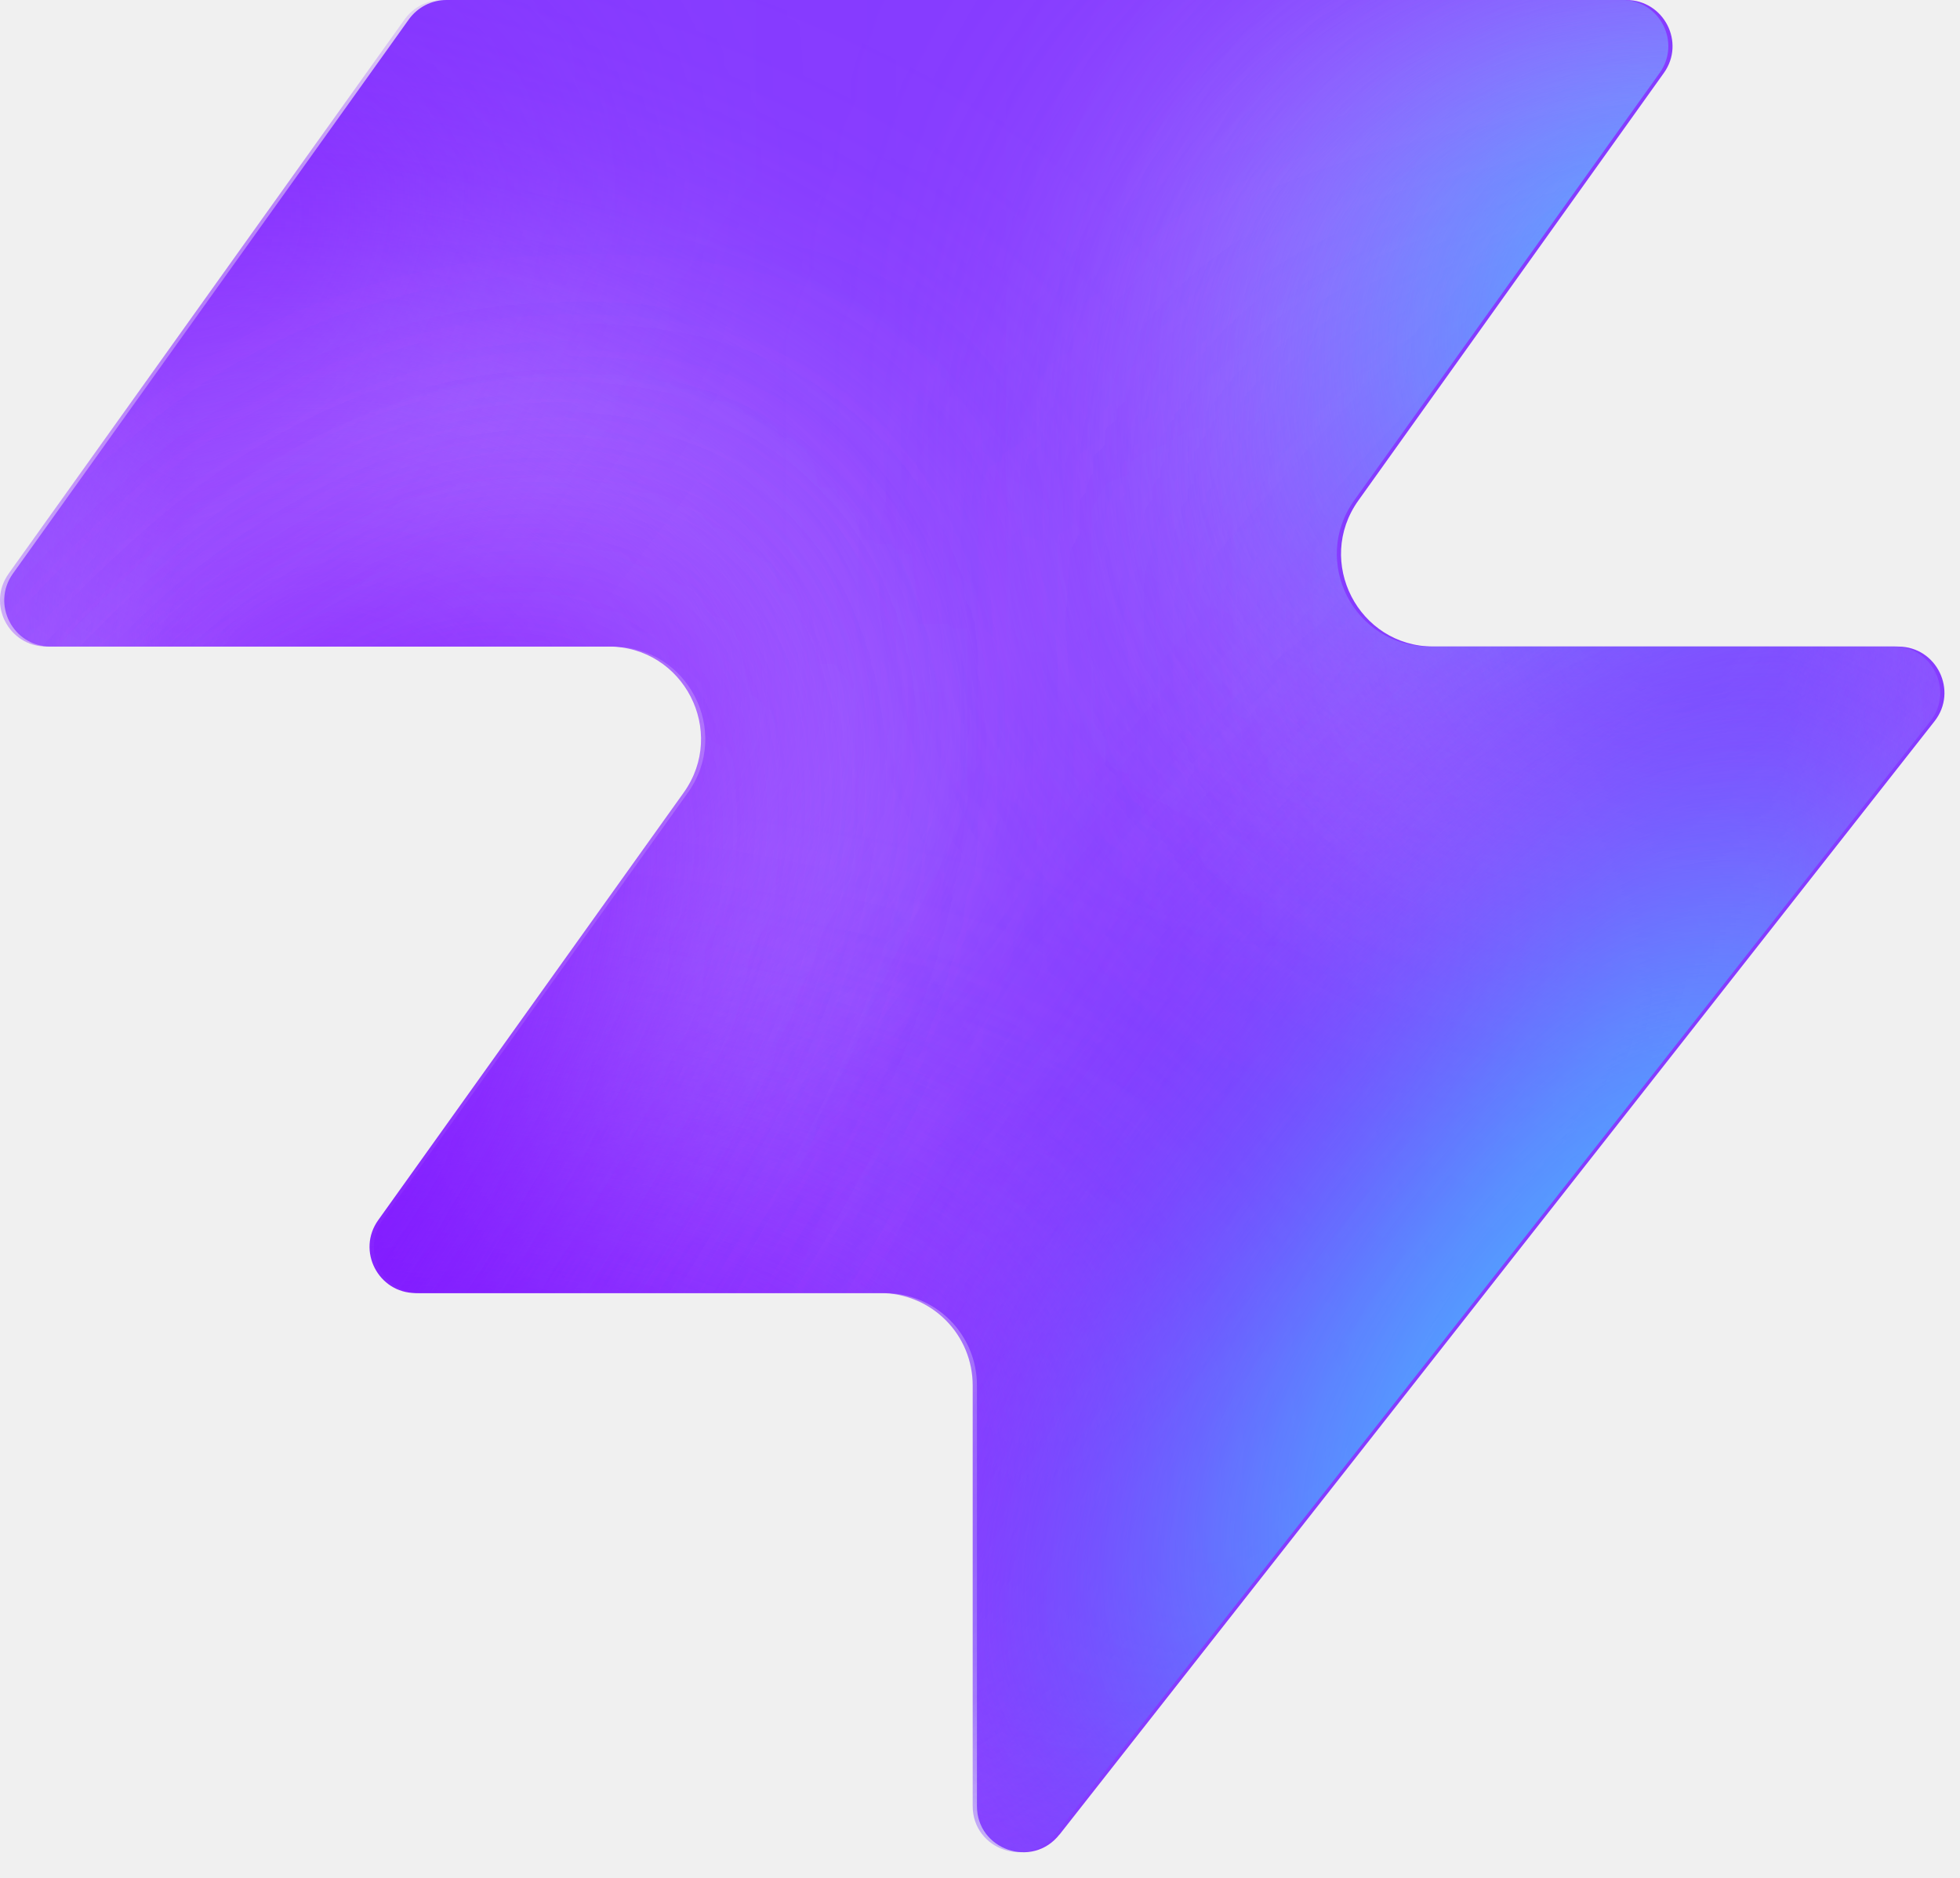
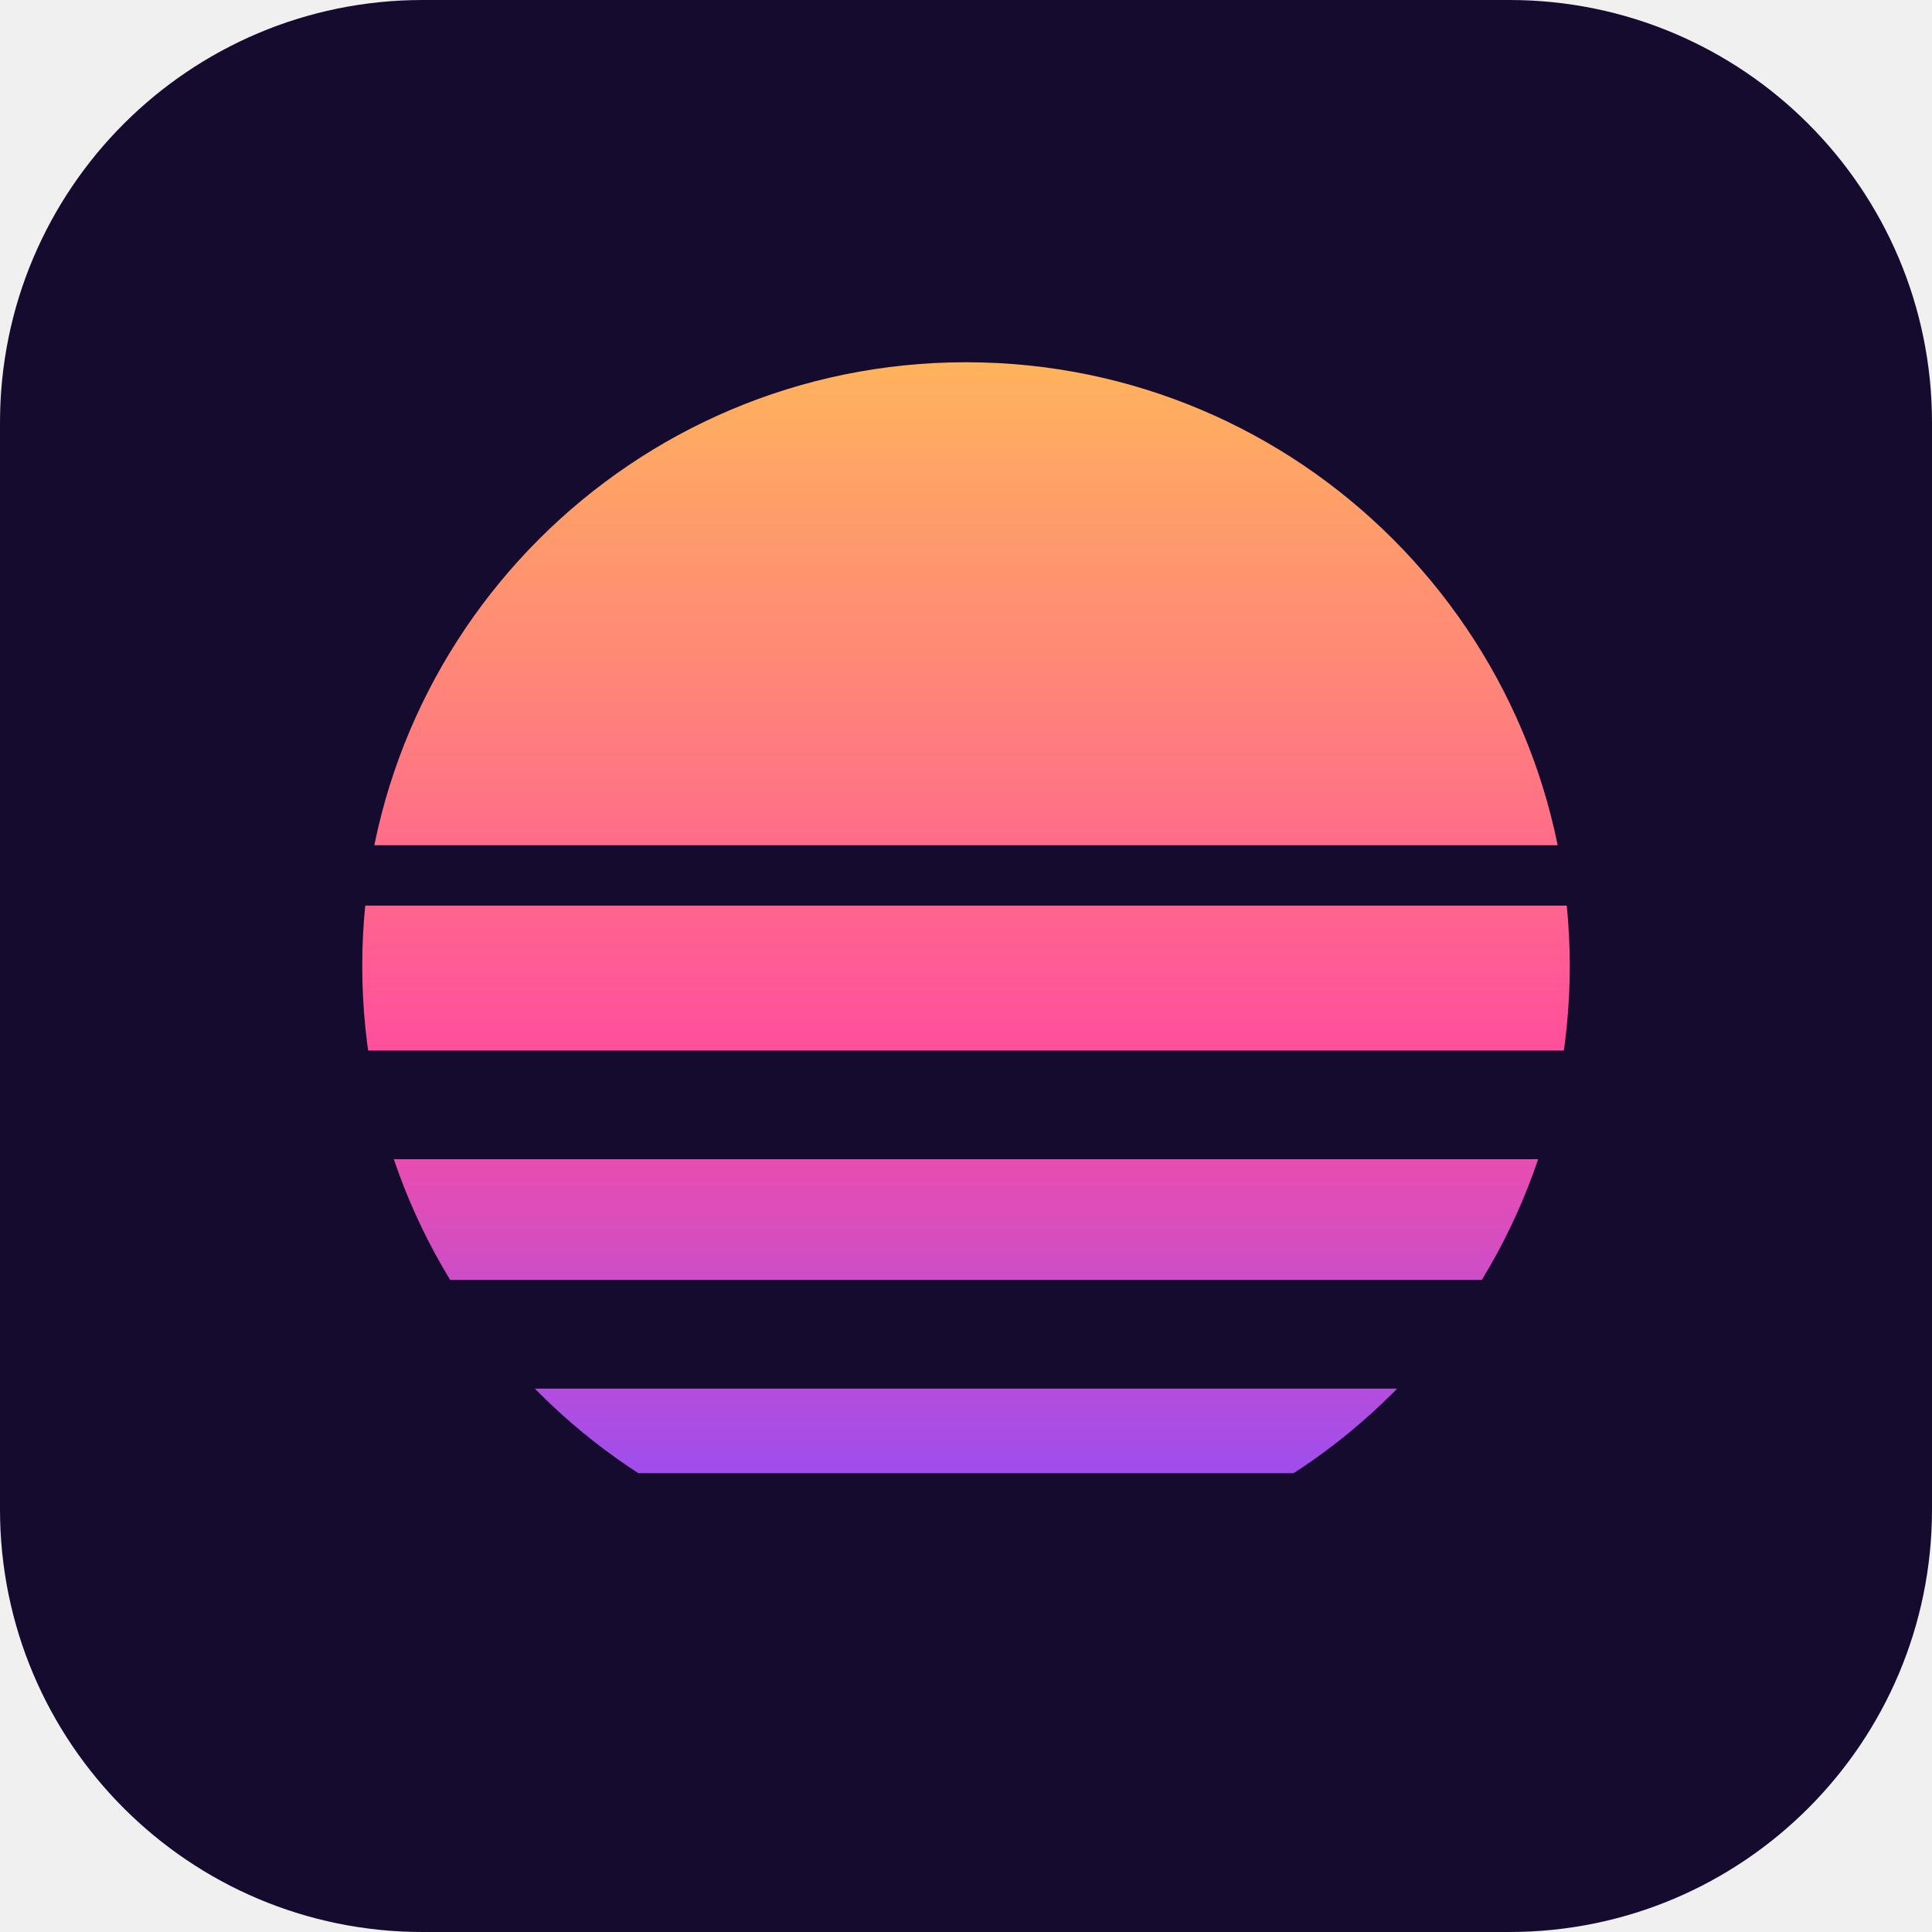
- <svg xmlns="http://www.w3.org/2000/svg" width="48" height="46" fill="none" viewBox="0 0 48 46">
-   <path fill="#863bff" d="M25.946 44.938c-.664.845-2.021.375-2.021-.698V33.937a2.26 2.26 0 0 0-2.262-2.262H10.287c-.92 0-1.456-1.04-.92-1.788l7.48-10.471c1.07-1.497 0-3.578-1.842-3.578H1.237c-.92 0-1.456-1.04-.92-1.788L10.013.474c.214-.297.556-.474.92-.474h28.894c.92 0 1.456 1.04.92 1.788l-7.48 10.471c-1.07 1.498 0 3.579 1.842 3.579h11.377c.943 0 1.473 1.088.89 1.83L25.947 44.94z" style="fill:#863bff;fill:color(display-p3 .525 .23 1);fill-opacity:1" />
-   <mask id="a" width="48" height="46" x="0" y="0" maskUnits="userSpaceOnUse" style="mask-type:alpha">
-     <path fill="#000" d="M25.842 44.938c-.664.844-2.021.375-2.021-.698V33.937a2.26 2.26 0 0 0-2.262-2.262H10.183c-.92 0-1.456-1.04-.92-1.788l7.48-10.471c1.07-1.498 0-3.579-1.842-3.579H1.133c-.92 0-1.456-1.04-.92-1.787L9.91.473c.214-.297.556-.474.92-.474h28.894c.92 0 1.456 1.04.92 1.788l-7.48 10.471c-1.07 1.498 0 3.578 1.842 3.578h11.377c.943 0 1.473 1.088.89 1.832L25.843 44.94z" style="fill:#000;fill-opacity:1" />
-   </mask>
-   <g mask="url(#a)">
-     <g filter="url(#b)">
-       <ellipse cx="5.508" cy="14.704" fill="#ede6ff" rx="5.508" ry="14.704" style="fill:#ede6ff;fill:color(display-p3 .927 .903 1);fill-opacity:1" transform="matrix(.00324 1 1 -.00324 -4.47 31.516)" />
-     </g>
-     <g filter="url(#c)">
-       <ellipse cx="10.399" cy="29.851" fill="#ede6ff" rx="10.399" ry="29.851" style="fill:#ede6ff;fill:color(display-p3 .927 .903 1);fill-opacity:1" transform="matrix(.00324 1 1 -.00324 -39.328 7.883)" />
-     </g>
-     <g filter="url(#d)">
-       <ellipse cx="5.508" cy="30.487" fill="#7e14ff" rx="5.508" ry="30.487" style="fill:#7e14ff;fill:color(display-p3 .492 .077 1);fill-opacity:1" transform="rotate(89.814 -25.913 -14.639)scale(1 -1)" />
-     </g>
-     <g filter="url(#e)">
-       <ellipse cx="5.508" cy="30.599" fill="#7e14ff" rx="5.508" ry="30.599" style="fill:#7e14ff;fill:color(display-p3 .492 .077 1);fill-opacity:1" transform="rotate(89.814 -32.644 -3.334)scale(1 -1)" />
-     </g>
-     <g filter="url(#f)">
-       <ellipse cx="5.508" cy="30.599" fill="#7e14ff" rx="5.508" ry="30.599" style="fill:#7e14ff;fill:color(display-p3 .492 .077 1);fill-opacity:1" transform="matrix(.00324 1 1 -.00324 -34.34 30.47)" />
-     </g>
-     <g filter="url(#g)">
-       <ellipse cx="14.072" cy="22.078" fill="#ede6ff" rx="14.072" ry="22.078" style="fill:#ede6ff;fill:color(display-p3 .927 .903 1);fill-opacity:1" transform="rotate(93.35 24.506 48.493)scale(-1 1)" />
-     </g>
-     <g filter="url(#h)">
-       <ellipse cx="3.47" cy="21.501" fill="#7e14ff" rx="3.47" ry="21.501" style="fill:#7e14ff;fill:color(display-p3 .492 .077 1);fill-opacity:1" transform="rotate(89.009 28.708 47.59)scale(-1 1)" />
-     </g>
-     <g filter="url(#i)">
-       <ellipse cx="3.47" cy="21.501" fill="#7e14ff" rx="3.47" ry="21.501" style="fill:#7e14ff;fill:color(display-p3 .492 .077 1);fill-opacity:1" transform="rotate(89.009 28.708 47.59)scale(-1 1)" />
-     </g>
-     <g filter="url(#j)">
-       <ellipse cx=".387" cy="8.972" fill="#7e14ff" rx="4.407" ry="29.108" style="fill:#7e14ff;fill:color(display-p3 .492 .077 1);fill-opacity:1" transform="rotate(39.51 .387 8.972)" />
-     </g>
-     <g filter="url(#k)">
-       <ellipse cx="47.523" cy="-6.092" fill="#7e14ff" rx="4.407" ry="29.108" style="fill:#7e14ff;fill:color(display-p3 .492 .077 1);fill-opacity:1" transform="rotate(37.892 47.523 -6.092)" />
-     </g>
-     <g filter="url(#l)">
-       <ellipse cx="41.412" cy="6.333" fill="#47bfff" rx="5.971" ry="9.665" style="fill:#47bfff;fill:color(display-p3 .28 .748 1);fill-opacity:1" transform="rotate(37.892 41.412 6.333)" />
-     </g>
-     <g filter="url(#m)">
-       <ellipse cx="-1.879" cy="38.332" fill="#7e14ff" rx="4.407" ry="29.108" style="fill:#7e14ff;fill:color(display-p3 .492 .077 1);fill-opacity:1" transform="rotate(37.892 -1.88 38.332)" />
-     </g>
-     <g filter="url(#n)">
-       <ellipse cx="-1.879" cy="38.332" fill="#7e14ff" rx="4.407" ry="29.108" style="fill:#7e14ff;fill:color(display-p3 .492 .077 1);fill-opacity:1" transform="rotate(37.892 -1.88 38.332)" />
-     </g>
-     <g filter="url(#o)">
-       <ellipse cx="35.651" cy="29.907" fill="#7e14ff" rx="4.407" ry="29.108" style="fill:#7e14ff;fill:color(display-p3 .492 .077 1);fill-opacity:1" transform="rotate(37.892 35.651 29.907)" />
-     </g>
-     <g filter="url(#p)">
-       <ellipse cx="38.418" cy="32.4" fill="#47bfff" rx="5.971" ry="15.297" style="fill:#47bfff;fill:color(display-p3 .28 .748 1);fill-opacity:1" transform="rotate(37.892 38.418 32.4)" />
-     </g>
-   </g>
+ <svg xmlns="http://www.w3.org/2000/svg" viewBox="0 0 32 32">
  <defs>
-     <filter id="b" width="60.045" height="41.654" x="-19.77" y="16.149" color-interpolation-filters="sRGB" filterUnits="userSpaceOnUse">
-       <feFlood flood-opacity="0" result="BackgroundImageFix" />
-       <feBlend in="SourceGraphic" in2="BackgroundImageFix" result="shape" />
-       <feGaussianBlur result="effect1_foregroundBlur_2002_17158" stdDeviation="7.659" />
-     </filter>
-     <filter id="c" width="90.34" height="51.437" x="-54.613" y="-7.533" color-interpolation-filters="sRGB" filterUnits="userSpaceOnUse">
-       <feFlood flood-opacity="0" result="BackgroundImageFix" />
-       <feBlend in="SourceGraphic" in2="BackgroundImageFix" result="shape" />
-       <feGaussianBlur result="effect1_foregroundBlur_2002_17158" stdDeviation="7.659" />
-     </filter>
-     <filter id="d" width="79.355" height="29.4" x="-49.64" y="2.03" color-interpolation-filters="sRGB" filterUnits="userSpaceOnUse">
-       <feFlood flood-opacity="0" result="BackgroundImageFix" />
-       <feBlend in="SourceGraphic" in2="BackgroundImageFix" result="shape" />
-       <feGaussianBlur result="effect1_foregroundBlur_2002_17158" stdDeviation="4.596" />
-     </filter>
-     <filter id="e" width="79.579" height="29.4" x="-45.045" y="20.029" color-interpolation-filters="sRGB" filterUnits="userSpaceOnUse">
-       <feFlood flood-opacity="0" result="BackgroundImageFix" />
-       <feBlend in="SourceGraphic" in2="BackgroundImageFix" result="shape" />
-       <feGaussianBlur result="effect1_foregroundBlur_2002_17158" stdDeviation="4.596" />
-     </filter>
-     <filter id="f" width="79.579" height="29.4" x="-43.513" y="21.178" color-interpolation-filters="sRGB" filterUnits="userSpaceOnUse">
-       <feFlood flood-opacity="0" result="BackgroundImageFix" />
-       <feBlend in="SourceGraphic" in2="BackgroundImageFix" result="shape" />
-       <feGaussianBlur result="effect1_foregroundBlur_2002_17158" stdDeviation="4.596" />
-     </filter>
-     <filter id="g" width="74.749" height="58.852" x="15.756" y="-17.901" color-interpolation-filters="sRGB" filterUnits="userSpaceOnUse">
-       <feFlood flood-opacity="0" result="BackgroundImageFix" />
-       <feBlend in="SourceGraphic" in2="BackgroundImageFix" result="shape" />
-       <feGaussianBlur result="effect1_foregroundBlur_2002_17158" stdDeviation="7.659" />
-     </filter>
-     <filter id="h" width="61.377" height="25.362" x="23.548" y="2.284" color-interpolation-filters="sRGB" filterUnits="userSpaceOnUse">
-       <feFlood flood-opacity="0" result="BackgroundImageFix" />
-       <feBlend in="SourceGraphic" in2="BackgroundImageFix" result="shape" />
-       <feGaussianBlur result="effect1_foregroundBlur_2002_17158" stdDeviation="4.596" />
-     </filter>
-     <filter id="i" width="61.377" height="25.362" x="23.548" y="2.284" color-interpolation-filters="sRGB" filterUnits="userSpaceOnUse">
-       <feFlood flood-opacity="0" result="BackgroundImageFix" />
-       <feBlend in="SourceGraphic" in2="BackgroundImageFix" result="shape" />
-       <feGaussianBlur result="effect1_foregroundBlur_2002_17158" stdDeviation="4.596" />
-     </filter>
-     <filter id="j" width="56.045" height="63.649" x="-27.636" y="-22.853" color-interpolation-filters="sRGB" filterUnits="userSpaceOnUse">
-       <feFlood flood-opacity="0" result="BackgroundImageFix" />
-       <feBlend in="SourceGraphic" in2="BackgroundImageFix" result="shape" />
-       <feGaussianBlur result="effect1_foregroundBlur_2002_17158" stdDeviation="4.596" />
-     </filter>
-     <filter id="k" width="54.814" height="64.646" x="20.116" y="-38.415" color-interpolation-filters="sRGB" filterUnits="userSpaceOnUse">
-       <feFlood flood-opacity="0" result="BackgroundImageFix" />
-       <feBlend in="SourceGraphic" in2="BackgroundImageFix" result="shape" />
-       <feGaussianBlur result="effect1_foregroundBlur_2002_17158" stdDeviation="4.596" />
-     </filter>
-     <filter id="l" width="33.541" height="35.313" x="24.641" y="-11.323" color-interpolation-filters="sRGB" filterUnits="userSpaceOnUse">
-       <feFlood flood-opacity="0" result="BackgroundImageFix" />
-       <feBlend in="SourceGraphic" in2="BackgroundImageFix" result="shape" />
-       <feGaussianBlur result="effect1_foregroundBlur_2002_17158" stdDeviation="4.596" />
-     </filter>
-     <filter id="m" width="54.814" height="64.646" x="-29.286" y="6.009" color-interpolation-filters="sRGB" filterUnits="userSpaceOnUse">
-       <feFlood flood-opacity="0" result="BackgroundImageFix" />
-       <feBlend in="SourceGraphic" in2="BackgroundImageFix" result="shape" />
-       <feGaussianBlur result="effect1_foregroundBlur_2002_17158" stdDeviation="4.596" />
-     </filter>
-     <filter id="n" width="54.814" height="64.646" x="-29.286" y="6.009" color-interpolation-filters="sRGB" filterUnits="userSpaceOnUse">
-       <feFlood flood-opacity="0" result="BackgroundImageFix" />
-       <feBlend in="SourceGraphic" in2="BackgroundImageFix" result="shape" />
-       <feGaussianBlur result="effect1_foregroundBlur_2002_17158" stdDeviation="4.596" />
-     </filter>
-     <filter id="o" width="54.814" height="64.646" x="8.244" y="-2.416" color-interpolation-filters="sRGB" filterUnits="userSpaceOnUse">
-       <feFlood flood-opacity="0" result="BackgroundImageFix" />
-       <feBlend in="SourceGraphic" in2="BackgroundImageFix" result="shape" />
-       <feGaussianBlur result="effect1_foregroundBlur_2002_17158" stdDeviation="4.596" />
-     </filter>
-     <filter id="p" width="39.409" height="43.623" x="18.713" y="10.588" color-interpolation-filters="sRGB" filterUnits="userSpaceOnUse">
-       <feFlood flood-opacity="0" result="BackgroundImageFix" />
-       <feBlend in="SourceGraphic" in2="BackgroundImageFix" result="shape" />
-       <feGaussianBlur result="effect1_foregroundBlur_2002_17158" stdDeviation="4.596" />
-     </filter>
+     <linearGradient id="g" x1="0" y1="0" x2="0" y2="1">
+       <stop offset="0" stop-color="#ffb35c" />
+       <stop offset=".58" stop-color="#ff4d9d" />
+       <stop offset="1" stop-color="#8a4dff" />
+     </linearGradient>
+     <mask id="m">
+       <rect width="32" height="14" fill="#fff" />
+       <g fill="#fff">
+         <rect y="15" width="32" height="2.4" />
+         <rect y="19.2" width="32" height="2" />
+         <rect y="23" width="32" height="1.4" />
+       </g>
+     </mask>
  </defs>
+   <rect width="32" height="32" rx="7" fill="#150b2e" />
+   <circle cx="16" cy="16" r="10" fill="url(#g)" mask="url(#m)" />
</svg>
